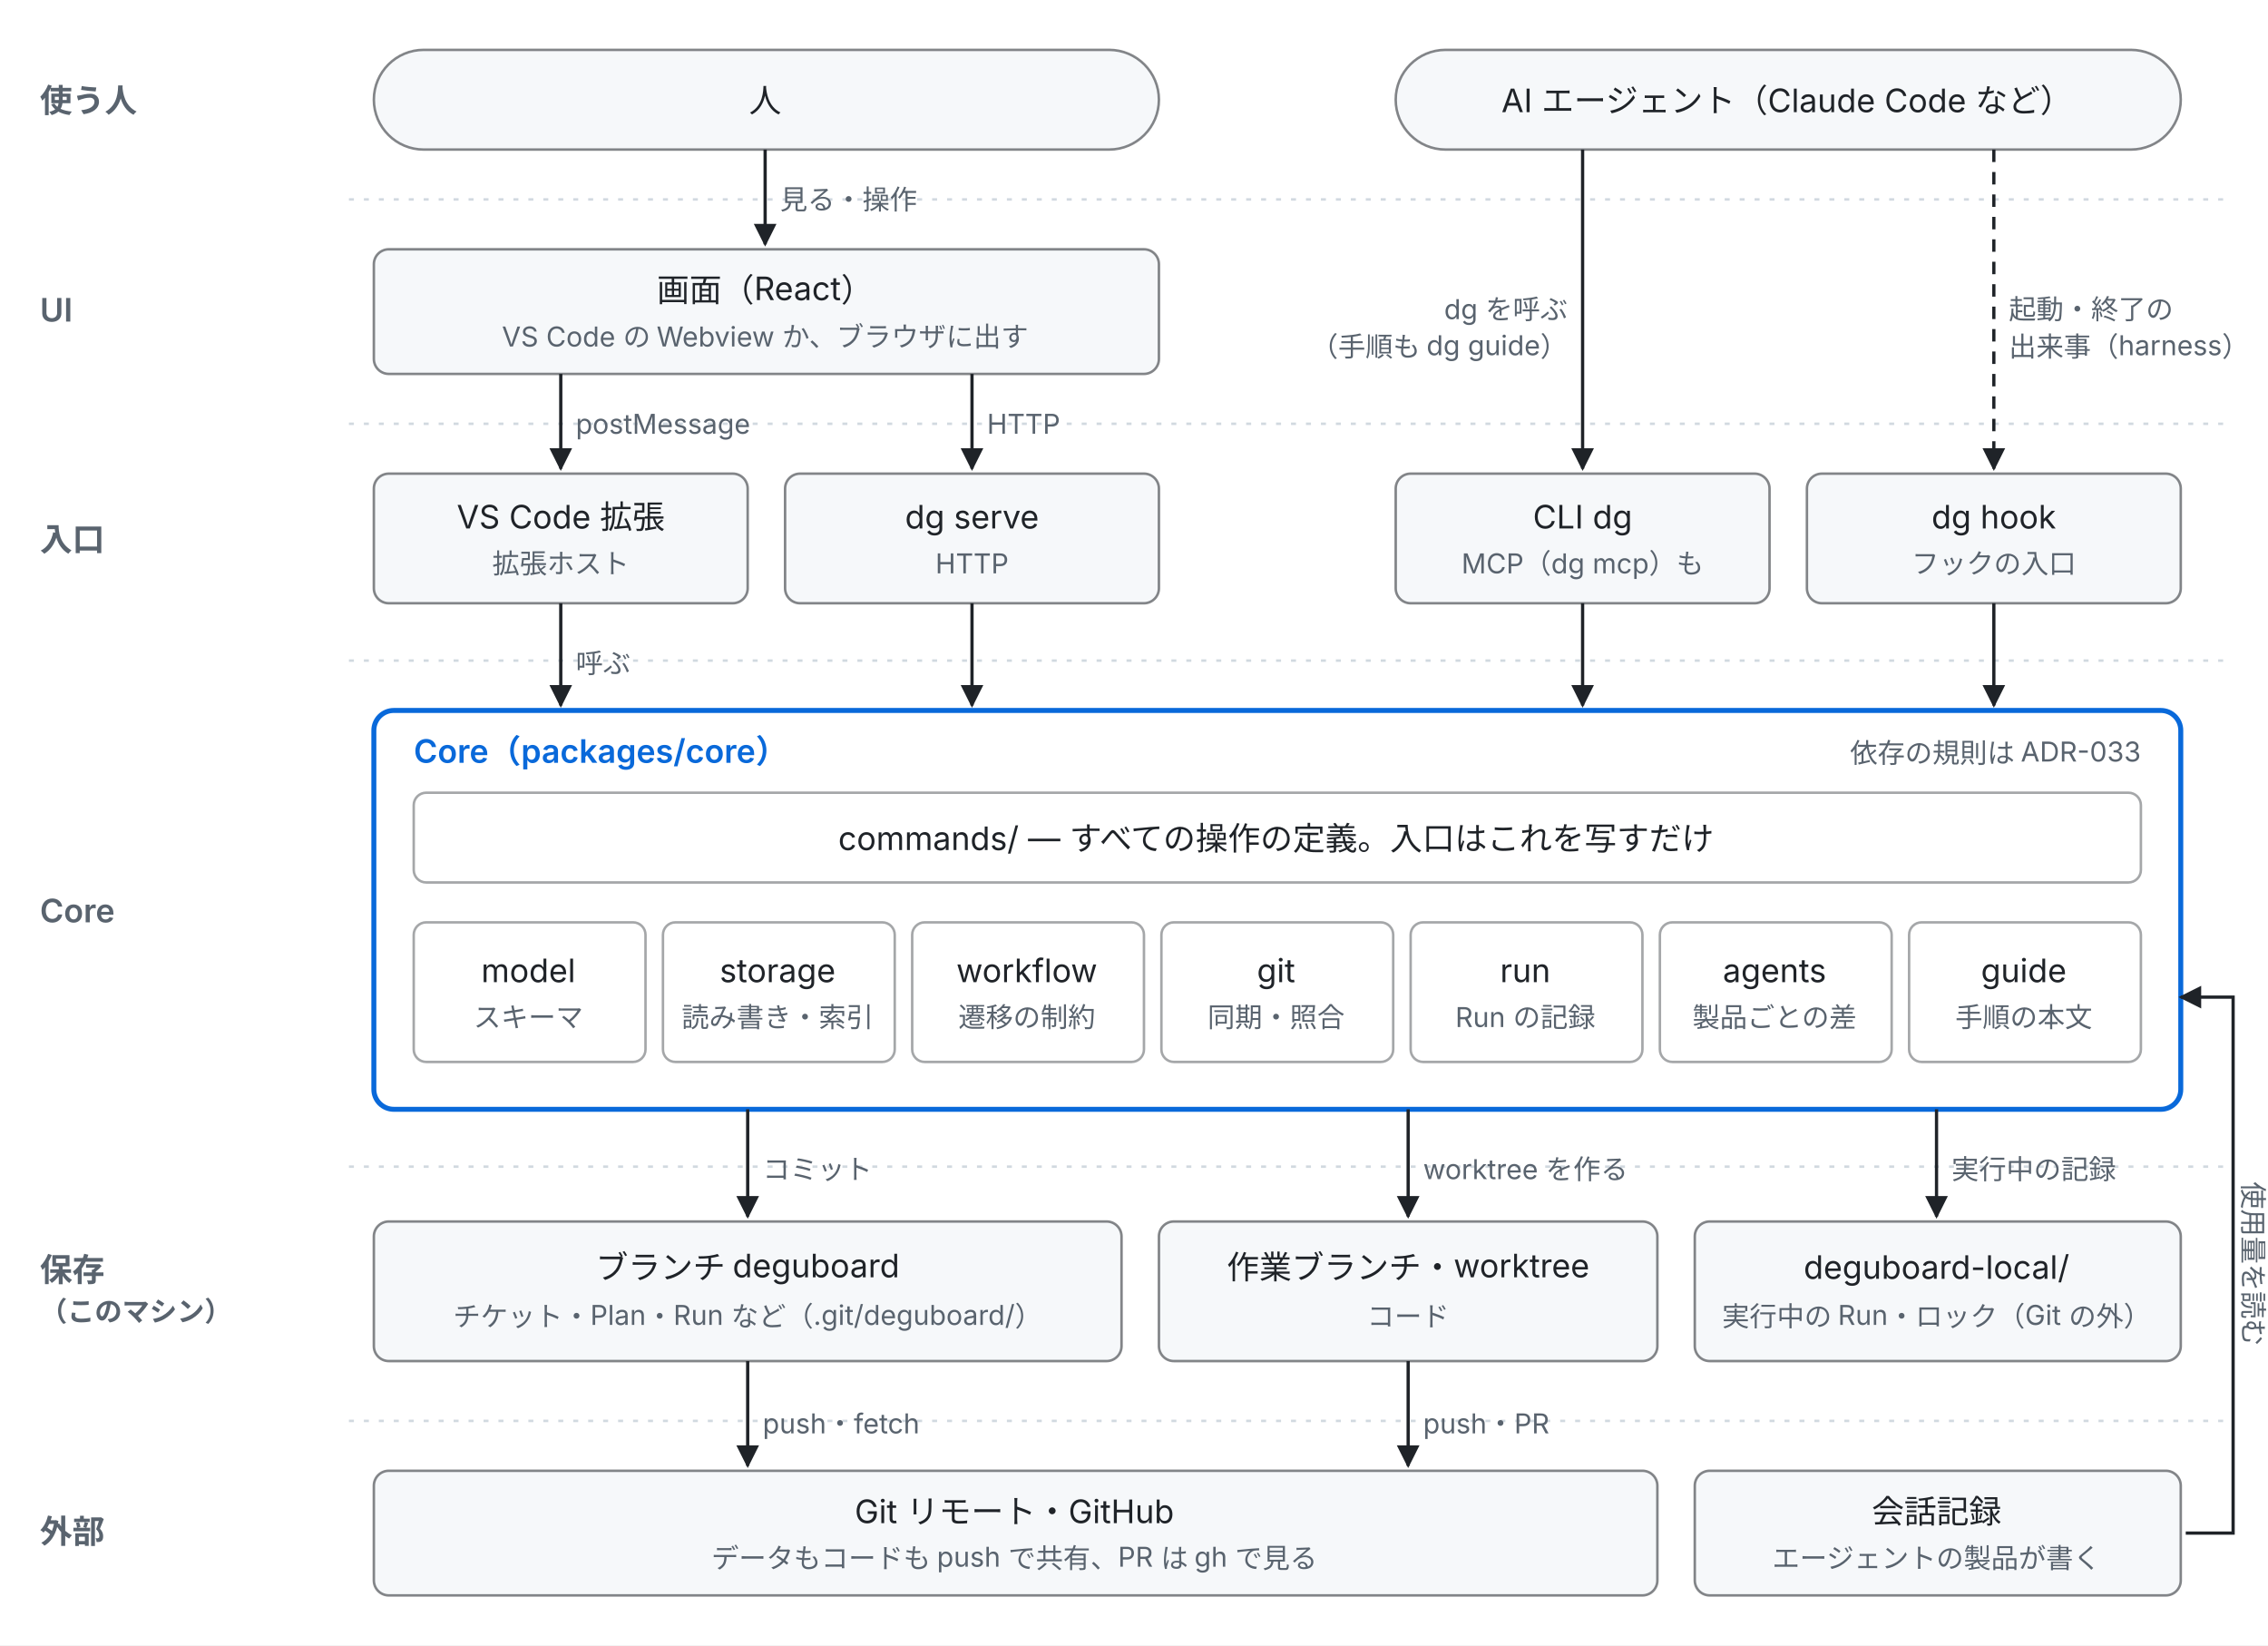
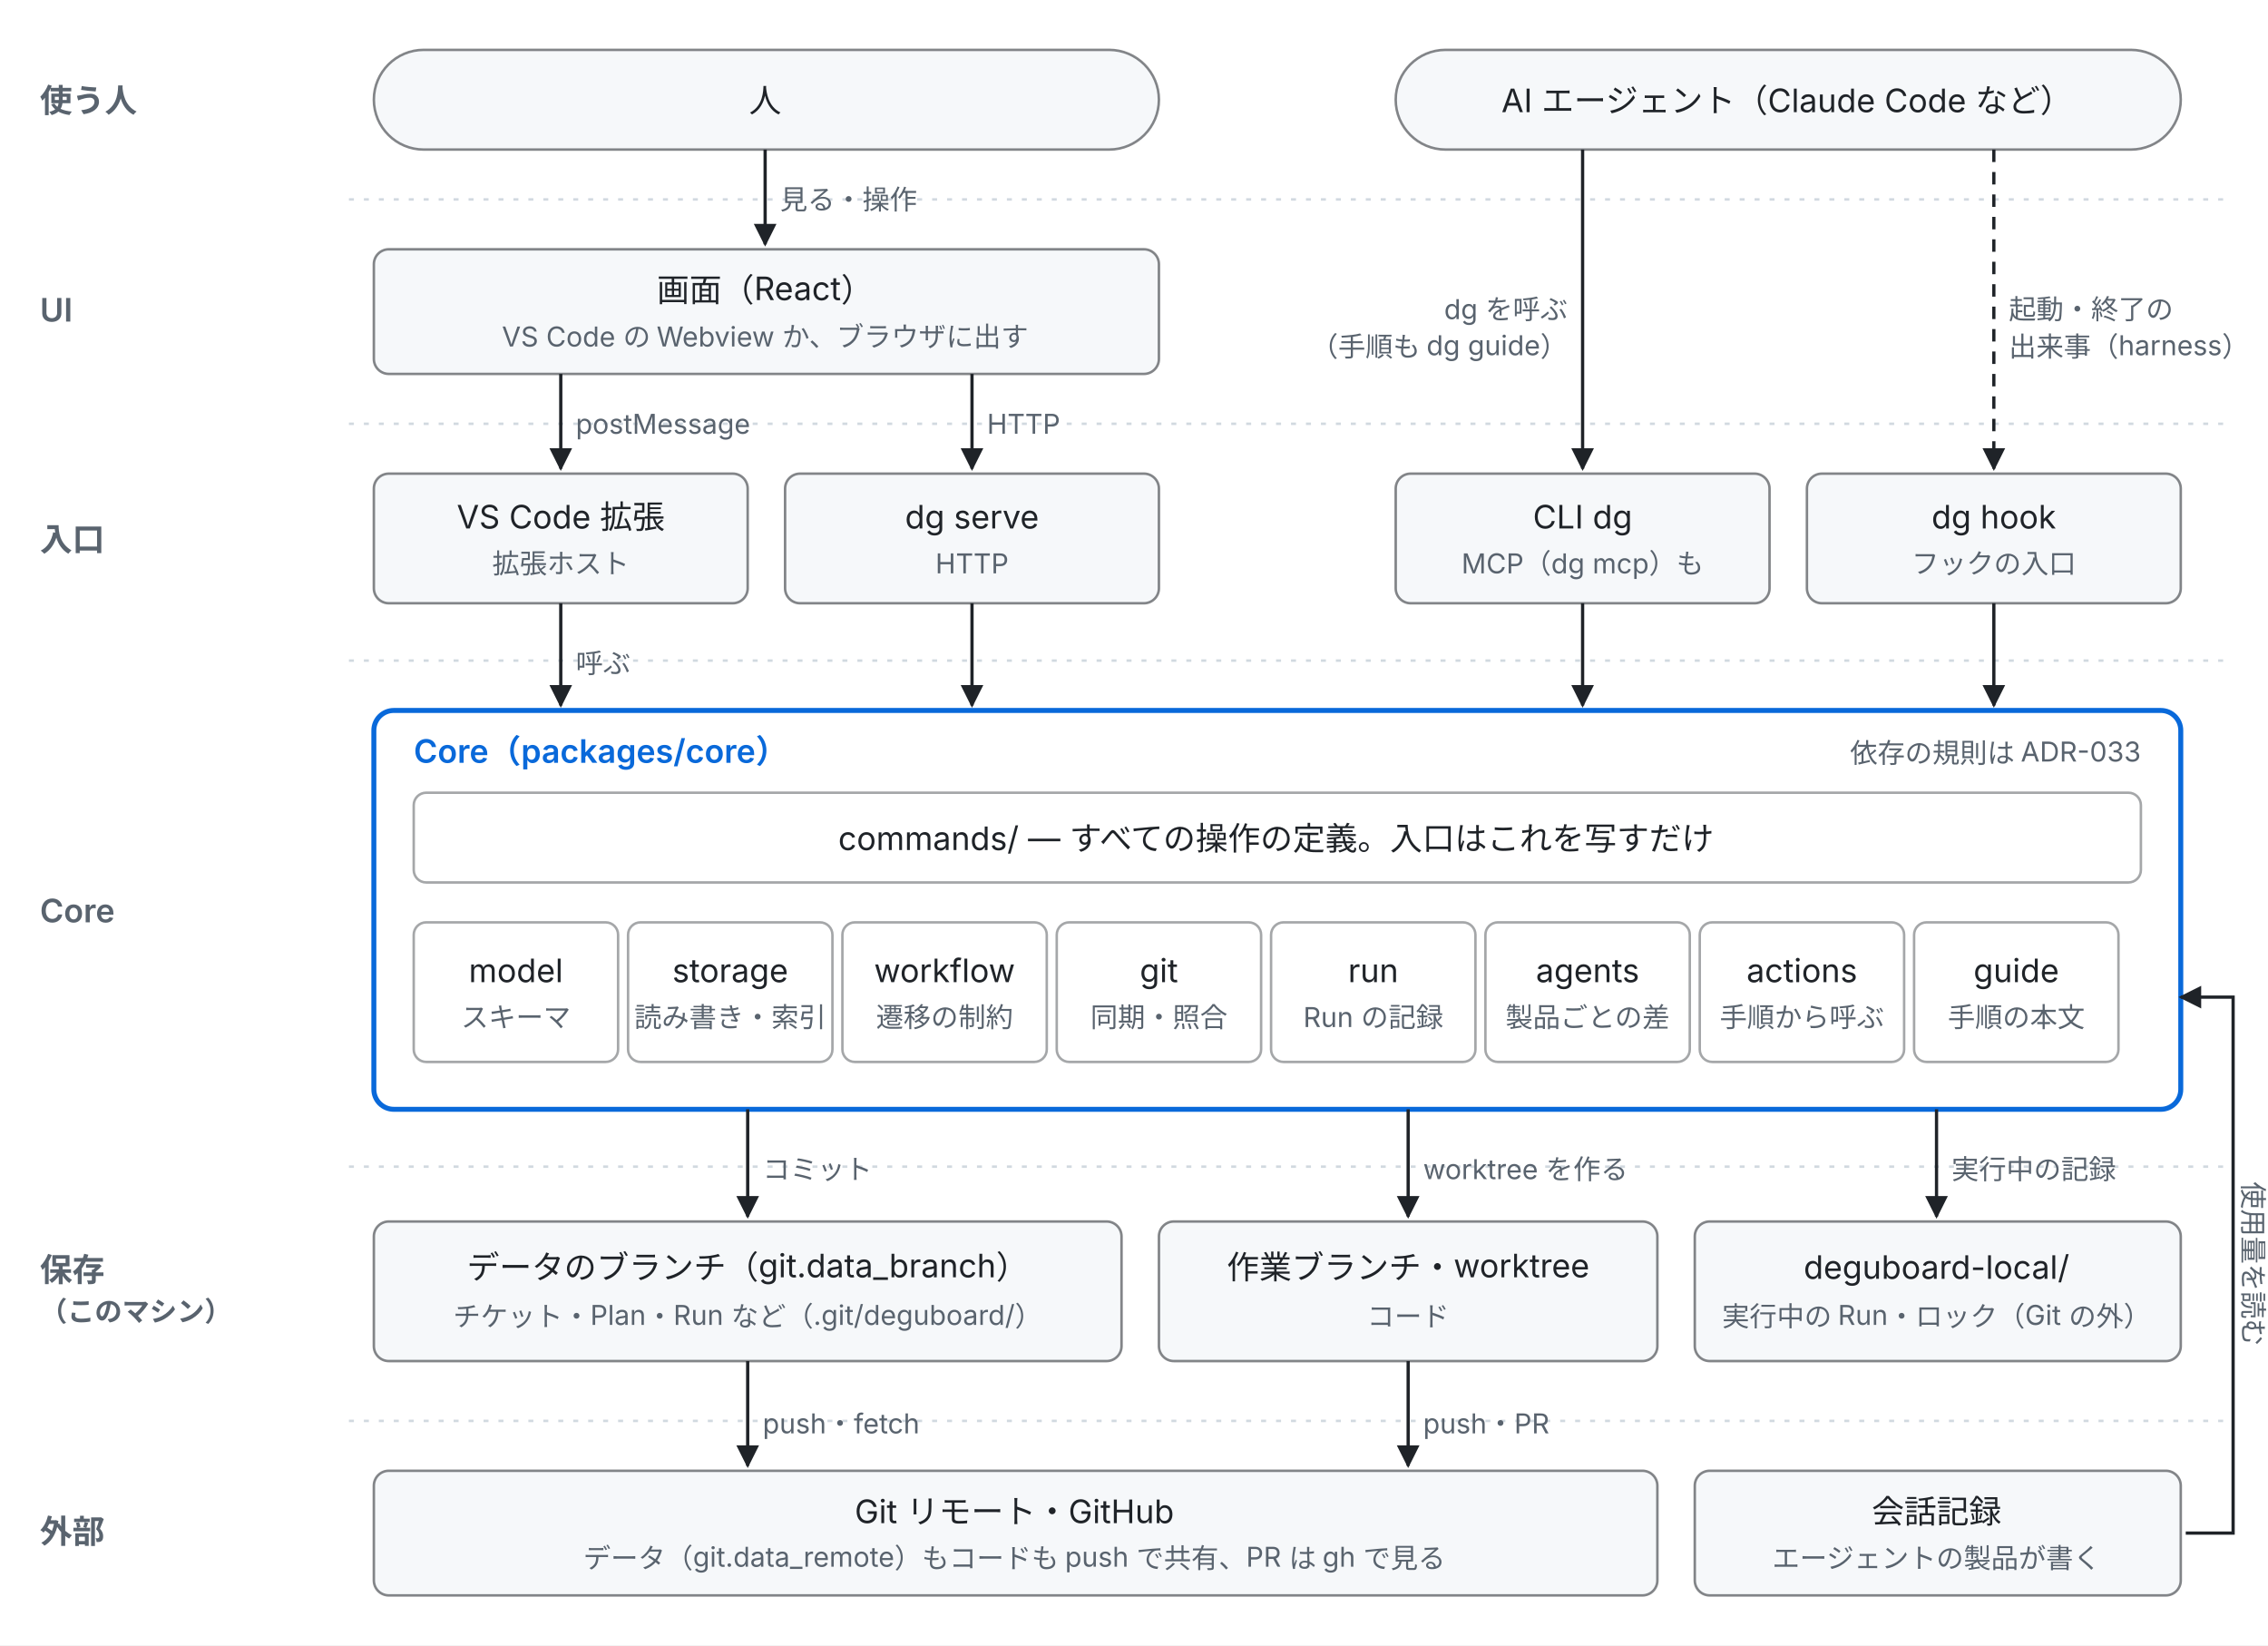
<svg xmlns="http://www.w3.org/2000/svg" class="arch" viewBox="0 0 910 660" role="img" aria-label="deguboard のアーキテクチャ。人とエージェントは入口（VS Code 拡張・dg serve・CLI と MCP・dg hook）を通り、入口はすべて Core のコマンド定義を呼ぶ。Core はデータのブランチ・作業ブランチ・このマシンの deguboard-local を読み書きし、リモートと GitHub と会話記録につながる">
  <style>
    .arch .bg { fill: #ffffff; }
    .arch text { font-size: 13px; fill: #1f2328; font-family: system-ui, -apple-system, "Segoe UI", "Hiragino Sans", "Noto Sans JP", sans-serif; }
    .arch text.sub { font-size: 11px; fill: #59636e; }
    .arch text.strong { font-weight: 600; fill: #0969da; }
    .arch .layer text { font-weight: 600; fill: #59636e; }
    .arch .rows line { stroke: #d1d9e0; stroke-dasharray: 2 4; }
    .arch .box { fill: #f6f8fa; stroke: #1f2328; stroke-opacity: .55; stroke-width: 1; }
    .arch .box.core { fill: none; stroke: #0969da; stroke-opacity: 1; stroke-width: 2; }
    .arch .box.inner { fill: #ffffff; stroke-opacity: .4; }
    .arch .arrow line, .arch .arrow polyline { stroke: #1f2328; stroke-width: 1.3; }
    .arch .arrow .dash { stroke-dasharray: 5 4; }
    .arch .label text { font-size: 11px; fill: #59636e; }
    .arch .head { fill: #1f2328; }
    @media (prefers-color-scheme: dark) {
      .arch text { fill: #e6edf3; }
      .arch text.sub { fill: #9198a1; }
      .arch text.strong { fill: #4493f8; }
      .arch .layer text { fill: #9198a1; }
      .arch .rows line { stroke: #3d444d; }
      .arch .box { fill: #151b23; stroke: #e6edf3; }
      .arch .box.core { fill: none; stroke: #4493f8; }
      .arch .box.inner { fill: #0d1117; }
      .arch .arrow line, .arch .arrow polyline { stroke: #e6edf3; }
      .arch .label text { fill: #9198a1; }
      .arch .head { fill: #e6edf3; }
      .arch .bg { fill: #0d1117; }
    }
  </style>
  <defs>
    <marker id="arrow" viewBox="0 0 10 10" refX="9" refY="5" markerWidth="7" markerHeight="7" orient="auto-start-reverse">
      <path class="head" d="M0,0 L10,5 L0,10 z" />
    </marker>
  </defs>
  <rect class="bg" x="0" y="0" width="910" height="660" />
  <g class="layer">
    <text x="16" y="45">使う人</text>
    <text x="16" y="129">UI</text>
    <text x="16" y="221">入口</text>
    <text x="16" y="370">Core</text>
    <text x="16" y="514">保存</text>
    <text x="16" y="530" class="sub">（このマシン）</text>
    <text x="16" y="619">外部</text>
  </g>
  <g class="rows">
    <line x1="140" y1="80" x2="895" y2="80" />
    <line x1="140" y1="170" x2="895" y2="170" />
    <line x1="140" y1="265" x2="895" y2="265" />
    <line x1="140" y1="468" x2="895" y2="468" />
    <line x1="140" y1="570" x2="895" y2="570" />
  </g>
  <rect class="box" x="150" y="20" width="315" height="40" rx="20" />
  <text x="307" y="45" text-anchor="middle">人</text>
  <rect class="box" x="560" y="20" width="315" height="40" rx="20" />
  <text x="717" y="45" text-anchor="middle">AI エージェント（Claude Code など）</text>
  <rect class="box" x="150" y="100" width="315" height="50" rx="6" />
  <text x="307" y="121" text-anchor="middle">画面（React）</text>
  <text x="307" y="139" text-anchor="middle" class="sub">VS Code の Webview か、ブラウザに出す</text>
  <rect class="box" x="150" y="190" width="150" height="52" rx="6" />
  <text x="225" y="212" text-anchor="middle">VS Code 拡張</text>
  <text x="225" y="230" text-anchor="middle" class="sub">拡張ホスト</text>
  <rect class="box" x="315" y="190" width="150" height="52" rx="6" />
  <text x="390" y="212" text-anchor="middle">dg serve</text>
  <text x="390" y="230" text-anchor="middle" class="sub">HTTP</text>
  <rect class="box" x="560" y="190" width="150" height="52" rx="6" />
  <text x="635" y="212" text-anchor="middle">CLI dg</text>
  <text x="635" y="230" text-anchor="middle" class="sub">MCP（dg mcp）も</text>
  <rect class="box" x="725" y="190" width="150" height="52" rx="6" />
  <text x="800" y="212" text-anchor="middle">dg hook</text>
  <text x="800" y="230" text-anchor="middle" class="sub">フックの入口</text>
  <rect class="box core" x="150" y="285" width="725" height="160" rx="8" />
  <text x="166" y="306" class="strong">Core（packages/core）</text>
  <text x="859" y="306" text-anchor="end" class="sub">依存の規則は ADR-033</text>
  <rect class="box inner" x="166" y="318" width="693" height="36" rx="5" />
  <text x="512" y="341" text-anchor="middle">commands/ — すべての操作の定義。入口はこれを写すだけ</text>
  <g>
-     <rect class="box inner" x="166" y="370" width="93" height="56" rx="5" />
-     <text x="212" y="394" text-anchor="middle">model</text>
-     <text x="212" y="412" text-anchor="middle" class="sub">スキーマ</text>
-     <rect class="box inner" x="266" y="370" width="93" height="56" rx="5" />
-     <text x="312" y="394" text-anchor="middle">storage</text>
-     <text x="312" y="412" text-anchor="middle" class="sub">読み書き・索引</text>
-     <rect class="box inner" x="366" y="370" width="93" height="56" rx="5" />
-     <text x="412" y="394" text-anchor="middle">workflow</text>
-     <text x="412" y="412" text-anchor="middle" class="sub">遷移の制約</text>
-     <rect class="box inner" x="466" y="370" width="93" height="56" rx="5" />
-     <text x="512" y="394" text-anchor="middle">git</text>
-     <text x="512" y="412" text-anchor="middle" class="sub">同期・照合</text>
-     <rect class="box inner" x="566" y="370" width="93" height="56" rx="5" />
-     <text x="612" y="394" text-anchor="middle">run</text>
-     <text x="612" y="412" text-anchor="middle" class="sub">Run の記録</text>
-     <rect class="box inner" x="666" y="370" width="93" height="56" rx="5" />
-     <text x="712" y="394" text-anchor="middle">agents</text>
-     <text x="712" y="412" text-anchor="middle" class="sub">製品ごとの差</text>
-     <rect class="box inner" x="766" y="370" width="93" height="56" rx="5" />
-     <text x="812" y="394" text-anchor="middle">guide</text>
-     <text x="812" y="412" text-anchor="middle" class="sub">手順の本文</text>
+     <rect class="box inner" x="166" y="370" width="82" height="56" rx="5" />
+     <text x="207" y="394" text-anchor="middle">model</text>
+     <text x="207" y="412" text-anchor="middle" class="sub">スキーマ</text>
+     <rect class="box inner" x="252" y="370" width="82" height="56" rx="5" />
+     <text x="293" y="394" text-anchor="middle">storage</text>
+     <text x="293" y="412" text-anchor="middle" class="sub">読み書き・索引</text>
+     <rect class="box inner" x="338" y="370" width="82" height="56" rx="5" />
+     <text x="379" y="394" text-anchor="middle">workflow</text>
+     <text x="379" y="412" text-anchor="middle" class="sub">遷移の制約</text>
+     <rect class="box inner" x="424" y="370" width="82" height="56" rx="5" />
+     <text x="465" y="394" text-anchor="middle">git</text>
+     <text x="465" y="412" text-anchor="middle" class="sub">同期・照合</text>
+     <rect class="box inner" x="510" y="370" width="82" height="56" rx="5" />
+     <text x="551" y="394" text-anchor="middle">run</text>
+     <text x="551" y="412" text-anchor="middle" class="sub">Run の記録</text>
+     <rect class="box inner" x="596" y="370" width="82" height="56" rx="5" />
+     <text x="637" y="394" text-anchor="middle">agents</text>
+     <text x="637" y="412" text-anchor="middle" class="sub">製品ごとの差</text>
+     <rect class="box inner" x="682" y="370" width="82" height="56" rx="5" />
+     <text x="723" y="394" text-anchor="middle">actions</text>
+     <text x="723" y="412" text-anchor="middle" class="sub">手順から呼ぶ</text>
+     <rect class="box inner" x="768" y="370" width="82" height="56" rx="5" />
+     <text x="809" y="394" text-anchor="middle">guide</text>
+     <text x="809" y="412" text-anchor="middle" class="sub">手順の本文</text>
  </g>
  <rect class="box" x="150" y="490" width="300" height="56" rx="6" />
-   <text x="300" y="513" text-anchor="middle">ブランチ deguboard</text>
+   <text x="300" y="513" text-anchor="middle">データのブランチ（git.data_branch）</text>
  <text x="300" y="532" text-anchor="middle" class="sub">チケット・Plan・Run など（.git/deguboard/）</text>
  <rect class="box" x="465" y="490" width="200" height="56" rx="6" />
  <text x="565" y="513" text-anchor="middle">作業ブランチ・worktree</text>
  <text x="565" y="532" text-anchor="middle" class="sub">コード</text>
  <rect class="box" x="680" y="490" width="195" height="56" rx="6" />
  <text x="777" y="513" text-anchor="middle">deguboard-local/</text>
  <text x="777" y="532" text-anchor="middle" class="sub">実行中の Run・ロック（Git の外）</text>
  <rect class="box" x="150" y="590" width="515" height="50" rx="6" />
  <text x="407" y="611" text-anchor="middle">Git リモート・GitHub</text>
-   <text x="407" y="629" text-anchor="middle" class="sub">データもコードも push で共有、PR は gh で見る</text>
+   <text x="407" y="629" text-anchor="middle" class="sub">データ（git.data_remote）もコードも push で共有、PR は gh で見る</text>
  <rect class="box" x="680" y="590" width="195" height="50" rx="6" />
  <text x="777" y="611" text-anchor="middle">会話記録</text>
  <text x="777" y="629" text-anchor="middle" class="sub">エージェントの製品が書く</text>
  <g class="arrow" marker-end="url(#arrow)">
    <line x1="307" y1="60" x2="307" y2="98" />
    <line x1="225" y1="150" x2="225" y2="188" />
    <line x1="390" y1="150" x2="390" y2="188" />
    <line x1="635" y1="60" x2="635" y2="188" />
    <line x1="800" y1="60" x2="800" y2="188" class="dash" />
    <line x1="225" y1="242" x2="225" y2="283" />
    <line x1="390" y1="242" x2="390" y2="283" />
    <line x1="635" y1="242" x2="635" y2="283" />
    <line x1="800" y1="242" x2="800" y2="283" />
    <line x1="300" y1="445" x2="300" y2="488" />
    <line x1="565" y1="445" x2="565" y2="488" />
    <line x1="777" y1="445" x2="777" y2="488" />
    <line x1="300" y1="546" x2="300" y2="588" />
    <line x1="565" y1="546" x2="565" y2="588" />
    <polyline points="875,400 896,400 896,615 877,615" fill="none" marker-end="none" marker-start="url(#arrow)" />
  </g>
  <g class="label">
    <text x="313" y="84">見る・操作</text>
    <text x="231" y="174">postMessage</text>
    <text x="396" y="174">HTTP</text>
    <text x="629" y="128" text-anchor="end">dg を呼ぶ</text>
    <text x="629" y="143" text-anchor="end">（手順も dg guide）</text>
    <text x="806" y="128">起動・終了の</text>
    <text x="806" y="143">出来事（harness）</text>
    <text x="231" y="270">呼ぶ</text>
    <text x="306" y="473">コミット</text>
    <text x="571" y="473">worktree を作る</text>
    <text x="783" y="473">実行中の記録</text>
    <text x="306" y="575">push・fetch</text>
    <text x="571" y="575">push・PR</text>
    <text x="900" y="507" text-anchor="middle" transform="rotate(90 900 507)">使用量を読む</text>
  </g>
</svg>
